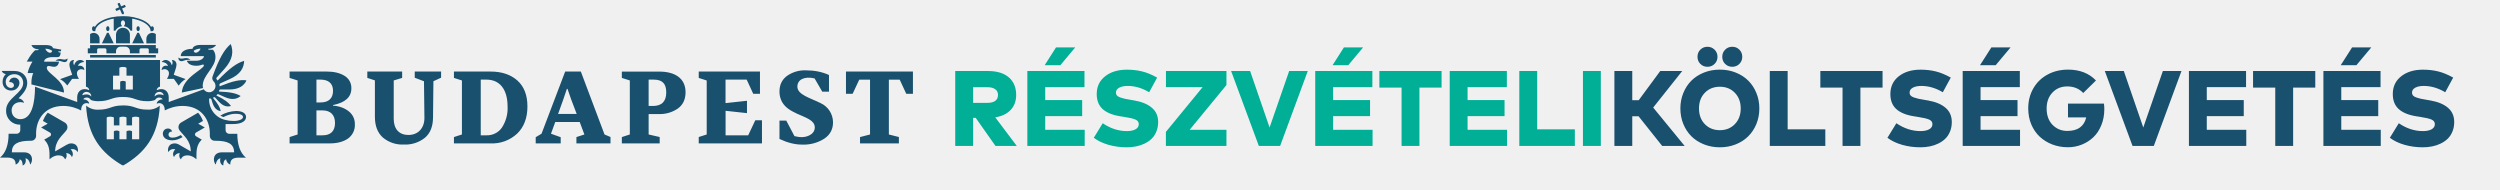
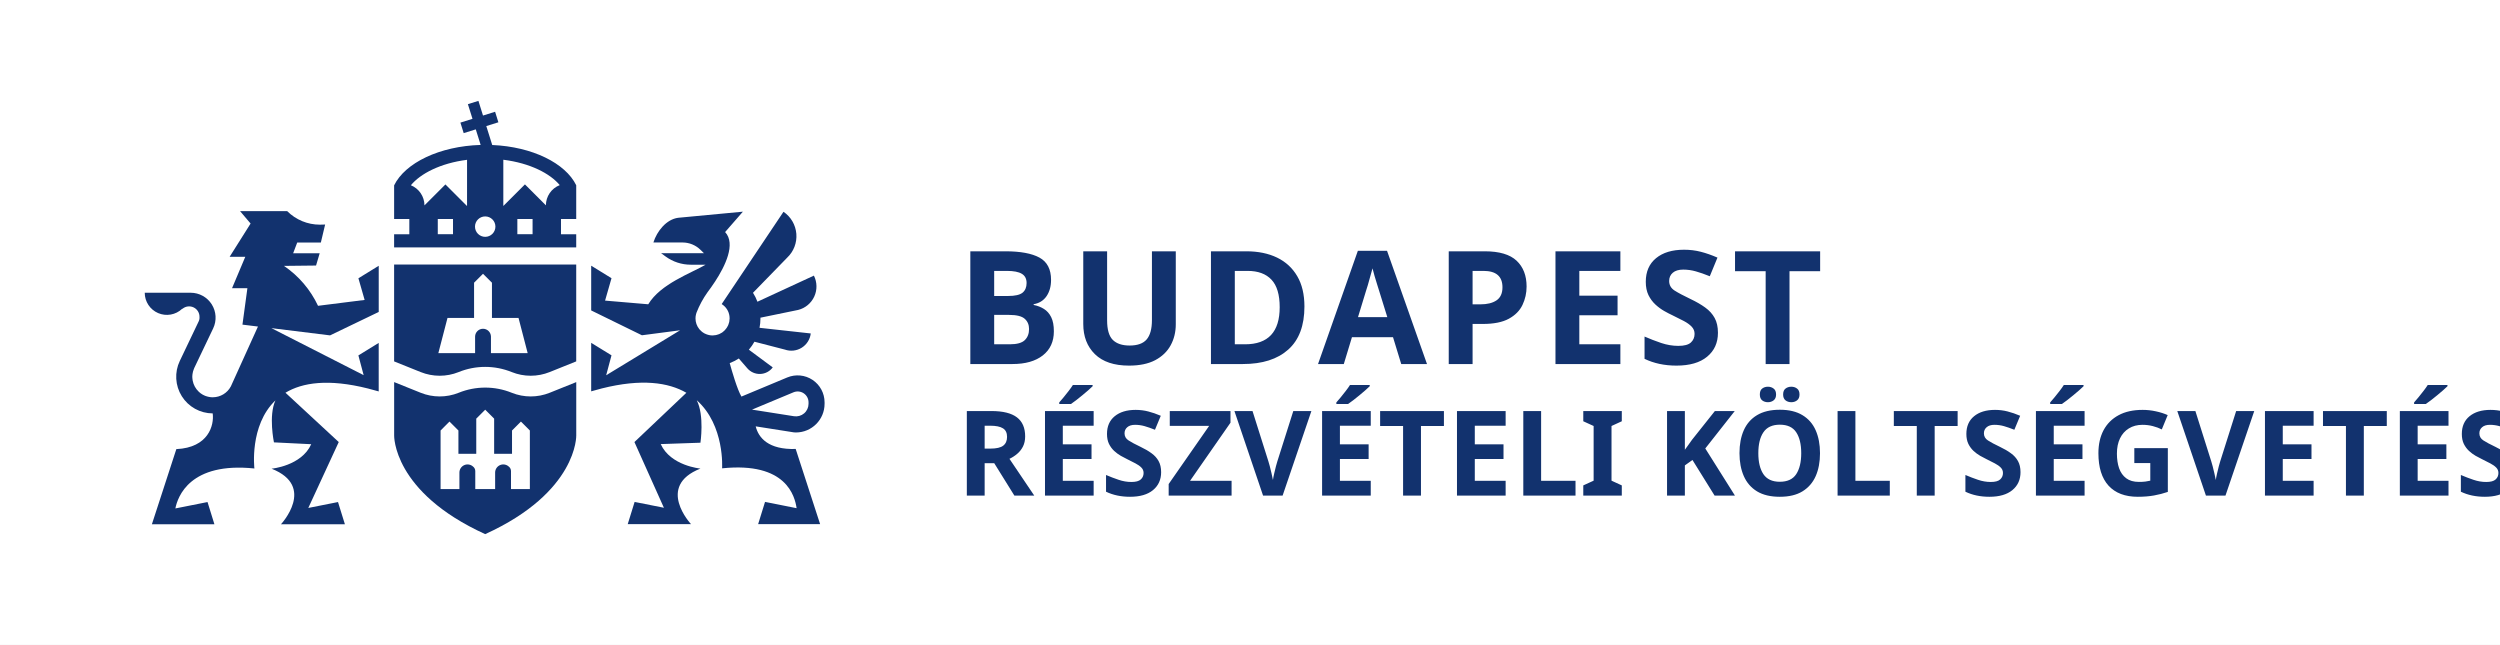
- <svg xmlns="http://www.w3.org/2000/svg" width="514" height="39" viewBox="0 0 514 39" fill="none">
-   <path fill-rule="evenodd" clip-rule="evenodd" d="M65.06 22.7V27.82H66.33C67.99 27.82 68.88 26.94 68.88 25.28C68.88 23.64 67.97 22.7 66.32 22.7H65.06ZM65.93 21.06C67.57 21.06 68.47 20.22 68.47 18.66C68.47 17.19 67.57 16.37 65.93 16.37H65.06V21.06H65.93ZM68.47 21.6V21.72C69.82 21.82 70.92 22.24 71.74 22.92C72.129 23.231 72.441 23.627 72.653 24.078C72.864 24.529 72.969 25.022 72.96 25.52C72.995 26.097 72.882 26.674 72.632 27.195C72.381 27.717 72.002 28.166 71.53 28.5C70.57 29.15 69.34 29.48 67.83 29.48H59.54V28.18L61.19 27.65V16.54L59.54 16.02V14.71H67.18C68.66 14.71 69.88 15 70.82 15.58C71.27 15.844 71.64 16.226 71.89 16.683C72.14 17.141 72.261 17.659 72.24 18.18C72.24 19.95 70.99 21.1 68.47 21.6ZM75.52 16.02V14.71H82.68V16.02L80.95 16.54V24.44C80.95 26.54 82.08 27.75 83.97 27.75C85.97 27.75 87.27 26.34 87.26 24.24L87.17 16.71L85.27 15.98V14.7H90.69V15.97L89.11 16.7L89.03 24.23C89 26.06 88.44 27.43 87.33 28.35C86.108 29.31 84.582 29.796 83.03 29.72C81.459 29.797 79.916 29.28 78.71 28.27C77.62 27.29 77.08 25.87 77.08 24.02V16.53L75.52 16.01V16.02ZM100.03 27.82C100.647 27.841 101.259 27.707 101.811 27.431C102.363 27.156 102.837 26.746 103.19 26.24C104.027 24.956 104.437 23.441 104.36 21.91C104.36 18.33 102.71 16.37 100.03 16.37H98.84V27.82H100.03ZM93.33 29.48V28.18L94.97 27.65V16.54L93.33 16.02V14.71H100.86C103.17 14.71 105 15.33 106.38 16.56C107.75 17.79 108.44 19.56 108.44 21.89C108.44 24.24 107.73 26.11 106.34 27.46C105.608 28.146 104.746 28.678 103.805 29.025C102.863 29.372 101.862 29.527 100.86 29.48H93.33ZM118.57 23.43L117.42 20.41L116.68 18.27H116.55L115.82 20.43L114.74 23.43H118.57ZM114.16 25.09L113.28 27.49L115.28 28.21V29.48H110.14V28.21L111.34 27.49L116.2 14.71H119.42L124.29 27.65L125.52 28.17V29.48H118.51V28.18L120.15 27.65L119.19 25.09H114.16ZM134.21 21.79C136.07 21.79 136.98 20.85 136.98 18.99C136.98 17.19 136.17 16.37 134.42 16.37H133.36V21.78H134.21V21.79ZM129.49 16.54L127.85 16.02V14.72H135.55C138.81 14.72 140.95 16.12 140.95 18.97C140.95 20.43 140.43 21.53 139.39 22.3C138.203 23.118 136.78 23.522 135.34 23.45H133.36V27.65L135.63 28.17V29.48H127.85V28.18L129.49 27.65V16.54ZM143.66 28.17L145.3 27.65V16.55L143.66 16.02V14.71H156.25V19.29H154.87L153.52 16.37H149.17V21.2L153.58 20.72V23.26L149.18 22.78V27.82H153.83L155.29 24.72H156.66V29.48H143.66V28.17ZM160.26 24.8H161.66L163.34 27.99C164.51 28.29 165.48 28.26 166.3 27.88C167.1 27.51 167.52 26.94 167.52 26.18C167.5 24.72 165.72 24.22 163.88 23.38C162.63 22.78 161.53 22.22 160.8 20.98C160.433 20.316 160.247 19.568 160.26 18.81C160.26 17.43 160.78 16.37 161.8 15.61C162.93 14.814 164.289 14.41 165.67 14.46C167.44 14.46 169.02 14.77 170.44 15.42V18.85H169.06L167.48 16.12C165.34 15.62 163.94 16.39 163.94 17.81C163.94 19.49 166.61 20.14 168.67 21.18C169.44 21.52 170.096 22.076 170.557 22.78C171.019 23.485 171.266 24.308 171.27 25.15C171.27 26.59 170.67 27.71 169.46 28.52C168.105 29.376 166.521 29.798 164.92 29.73C163.4 29.73 161.86 29.33 160.26 28.57V24.8ZM187.7 14.71V19.29H186.33L184.98 16.38H182.75V27.65L184.81 28.17V29.48H176.82V28.18L178.88 27.65V16.38H176.66L175.3 19.28H173.93V14.71H187.7Z" fill="#19506E" />
-   <mask id="mask0" mask-type="alpha" maskUnits="userSpaceOnUse" x="0" y="0" width="51" height="35">
-     <path d="M0 0.59H50.7V34.06H0V0.59Z" fill="white" />
-   </mask>
-   <g mask="url(#mask0)">
-     <path fill-rule="evenodd" clip-rule="evenodd" d="M32.82 19.41C32.41 19.41 32.07 19.54 31.79 19.84C31.79 19.24 32.24 18.89 32.81 18.89C33.28 18.89 33.63 19.24 33.63 19.59C33.376 19.472 33.1 19.411 32.82 19.41ZM27.32 18.41H25.85V16.79C25.85 16.79 25.69 16.63 25.28 16.63C24.88 16.63 24.71 16.79 24.71 16.79V18.41H23.24V15.56H24.54V13.93C24.54 13.93 24.79 13.76 25.28 13.76C25.77 13.76 26.01 13.93 26.01 13.93V15.56H27.31V18.41H27.32ZM17.75 19.41C17.49 19.41 17.18 19.47 16.93 19.59C16.93 19.24 17.28 18.89 17.76 18.89C18.32 18.89 18.77 19.25 18.77 19.84C18.49 19.54 18.15 19.41 17.75 19.41ZM47.87 25.51C50.02 25.51 50.59 24.68 50.59 24.05C50.59 23.31 49.84 22.82 48.55 22.82C47.405 22.855 46.287 23.178 45.3 23.76C45.5 23.88 45.71 23.98 45.94 24.07C46.72 23.67 47.54 23.39 48.46 23.39C49.48 23.39 49.96 23.69 49.96 24.05C49.96 24.49 49.23 24.87 48.04 24.87C47.4 24.87 46.86 24.8 46.38 24.67C45.381 24.459 44.491 23.897 43.871 23.086C43.251 22.275 42.942 21.269 43 20.25L43.21 20.24C43.31 20.23 43.41 20.29 43.45 20.39L43.71 21.21C44.09 22.35 44.71 22.74 45.38 22.85C45.25 22.12 44.85 21.4 43.78 20.11L43.98 20C44.019 19.979 44.063 19.972 44.107 19.979C44.15 19.986 44.19 20.008 44.22 20.04L44.95 20.84C45.89 21.88 46.72 22.01 47.49 21.79C47 21.09 46.24 20.49 44.48 19.63L44.65 19.43C44.678 19.395 44.716 19.369 44.76 19.358C44.803 19.348 44.849 19.352 44.89 19.37L46.18 19.94C47.74 20.64 48.73 20.36 49.48 19.74C48.58 19.19 47.42 18.92 45 18.82L45.09 18.56C45.11 18.46 45.19 18.4 45.29 18.4H47.09C49.19 18.4 50.17 17.59 50.7 16.52C49.4 16.34 47.96 16.62 45.16 17.75C45.16 17.64 45.14 17.53 45.12 17.43C45.11 17.375 45.118 17.317 45.143 17.267C45.168 17.216 45.209 17.175 45.26 17.15L47.2 16.28C49.48 15.28 50.14 13.93 50.2 12.51C48.7 12.95 47.27 13.96 44.75 16.56C44.689 16.476 44.622 16.395 44.55 16.32C44.502 16.268 44.476 16.2 44.476 16.13C44.476 16.06 44.502 15.992 44.55 15.94L46.11 14.21C47.95 12.17 48.01 10.51 47.44 9.05C46.11 10.19 45.11 11.88 43.7 15.74C43.638 15.909 43.626 16.092 43.665 16.267C43.704 16.443 43.792 16.603 43.92 16.73C44.051 16.86 44.153 17.016 44.219 17.188C44.286 17.36 44.315 17.544 44.305 17.729C44.296 17.913 44.247 18.093 44.163 18.257C44.079 18.421 43.961 18.566 43.817 18.681C43.673 18.797 43.507 18.881 43.328 18.927C43.15 18.974 42.964 18.982 42.782 18.952C42.6 18.922 42.426 18.853 42.273 18.751C42.119 18.649 41.989 18.516 41.89 18.36L34.69 20.98V20.02C34.69 18.98 34.05 18.32 33.19 18.32C32.78 18.32 32.49 18.42 32.22 18.55C32.22 18.21 32.51 17.9 32.9 17.81V12.34H17.67V17.81C18.06 17.91 18.35 18.21 18.35 18.55C18.047 18.396 17.71 18.32 17.37 18.33C16.51 18.33 15.87 18.98 15.87 20.03V20.98L7.2 17.82C7.2 21.2 6.52 24.5 4.19 24.5C3.14 24.5 2.39 23.76 2.39 22.7C2.39 21.71 3.13 21 4.19 21C4.47 21 4.74 21.05 4.96 21.14C4.83 20.67 4.38 20.31 3.82 20.21C4.68 19.31 5.6 18.37 5.6 17.05C5.6 15.76 4.66 14.59 3 14.59H0.34C0.49 14.96 0.88 15.19 1.2 15.24C0.78 15.64 0.53 16.18 0.53 16.82C0.53 17.97 1.34 18.62 2.3 18.62C3.42 18.62 4 17.72 4 17.05C4 16.43 3.56 15.96 2.92 15.96C2.29 15.96 1.91 16.45 1.91 16.86C2.53 16.86 2.87 17.16 2.87 17.56C2.87 17.88 2.58 18.08 2.26 18.08C1.64 18.08 1.17 17.59 1.17 16.82C1.17 15.92 1.92 15.25 2.97 15.25C3.97 15.25 4.77 15.98 4.77 17.05C4.77 19.18 1.25 20.14 1.25 22.7C1.232 23.089 1.294 23.477 1.434 23.84C1.575 24.203 1.789 24.534 2.064 24.809C2.338 25.085 2.668 25.3 3.03 25.442C3.393 25.583 3.781 25.647 4.17 25.63V26.77C4.17 27.17 3.84 27.5 3.44 27.5H1.77C1.77 29.87 1.11 31.52 0 32.4H1.42C2.73 32.4 3.22 32.82 3.22 33.84C3.68 33.69 4.04 33.2 4.04 32.76C4.51 32.89 4.66 33.38 4.66 34.06C5.31 33.78 5.41 32.96 5.22 32.56C5.69 32.56 6.12 33.13 6.19 33.84C6.44 33.6 6.58 33.18 6.58 32.77C6.58 31.91 6 31.32 4.96 31.32H2.43C2.43 29.61 3.63 28.94 6.25 28.94H6.42C6.685 28.94 6.94 28.835 7.127 28.647C7.315 28.46 7.42 28.205 7.42 27.94V27.42C7.42 24.78 9.02 21.78 13.02 21.78C14.55 21.78 15.78 22.24 16.68 22.71C16.68 21.73 17.15 21.2 17.81 21.2C17.98 21.2 18.16 21.23 18.33 21.32C18.33 20.86 17.79 20.43 17.13 20.43C17.18 20.26 17.45 20.05 17.83 20.05C18.17 20.05 18.45 20.19 18.69 20.56C19.11 20.72 19.61 20.81 20.2 20.81C22.74 20.81 22.74 19.94 25.28 19.94C27.82 19.94 27.82 20.81 30.36 20.81C30.95 20.81 31.46 20.71 31.87 20.56C32.11 20.19 32.39 20.05 32.73 20.05C33.11 20.05 33.38 20.26 33.43 20.43C32.77 20.43 32.23 20.86 32.23 21.33C32.4 21.23 32.58 21.2 32.74 21.2C33.41 21.2 33.88 21.73 33.88 22.7C34.78 22.24 36.01 21.78 37.54 21.78C41.54 21.78 43.14 24.78 43.14 27.42V27.94C43.14 28.205 43.245 28.46 43.433 28.647C43.62 28.835 43.875 28.94 44.14 28.94H44.32C46.92 28.94 48.13 29.61 48.13 31.32H45.6C44.56 31.32 43.98 31.91 43.98 32.77C43.98 33.18 44.12 33.6 44.38 33.84C44.44 33.13 44.88 32.56 45.34 32.56C45.15 32.96 45.25 33.78 45.91 34.06C45.91 33.38 46.05 32.89 46.51 32.76C46.51 33.2 46.88 33.69 47.34 33.84C47.34 32.82 47.83 32.41 49.14 32.41H50.56C49.46 31.52 48.79 29.87 48.79 27.51H47.12C46.924 27.51 46.736 27.432 46.597 27.293C46.458 27.154 46.38 26.966 46.38 26.77V25.51H47.88H47.87ZM12.35 16.27C12.98 16.61 13.43 17.05 13.83 17.58L14.83 16.21H16.23C15.98 15.8 15.82 15.47 15.82 15.06C15.82 14.59 16.2 14.23 16.74 14.23C17 14.23 17.21 14.31 17.33 14.41C17.33 13.77 16.83 13.51 16.47 13.51C16.32 13.51 16.11 13.51 16.03 13.55C16.17 13.03 16.79 12.75 17.33 12.75C17.238 12.619 17.115 12.512 16.972 12.439C16.829 12.366 16.671 12.328 16.51 12.33C15.96 12.33 15.4 12.73 15.25 13.43C15.139 13.269 15.079 13.079 15.075 12.883C15.072 12.688 15.125 12.495 15.23 12.33C14.69 12.33 14.27 12.64 14.27 13.33C14.27 13.76 14.63 14.76 14.84 15.38L12.35 16.27ZM20.47 7.97C20.471 7.744 20.407 7.522 20.288 7.329C20.169 7.137 19.998 6.982 19.794 6.882C19.591 6.782 19.364 6.741 19.139 6.763C18.914 6.786 18.699 6.872 18.52 7.01V8.91H20.47V7.97ZM11.43 12.47V12.49H11.79C12.61 12.49 12.83 12.77 13.29 12.77C13.69 12.77 13.98 12.39 13.84 12C13.74 12.14 13.52 12.25 13.26 12.25C12.91 12.25 12.66 12.13 12.3 12.13C11.93 12.13 11.62 12.28 11.43 12.47ZM19.97 10.23C19.97 10.07 20.1 9.94 20.27 9.94H21.59C21.75 9.94 21.88 10.07 21.88 10.23V10.97H23.85V10.53C23.85 10.01 24.27 9.6 24.78 9.6H25.78C26.29 9.6 26.71 10.01 26.71 10.53V10.97H28.68V10.23C28.68 10.07 28.81 9.94 28.98 9.94H30.3C30.46 9.94 30.59 10.07 30.59 10.23V10.97H32.52V9.94H32.04V9.26H18.52V9.94H18.05V10.97H19.97V10.23ZM18.52 11.83H32.04V11.31H18.52V11.82V11.83ZM40.28 27.26L42.11 26.21L40.75 25.43L41.73 24.87C41.505 24.246 41.166 23.669 40.73 23.17L37.23 25.19C37.098 25.269 36.984 25.374 36.895 25.5C36.806 25.625 36.745 25.768 36.715 25.919C36.685 26.07 36.687 26.225 36.72 26.375C36.754 26.525 36.818 26.666 36.91 26.79C37.72 27.88 39.22 28.87 39.22 31.13L36.87 29.77C36.54 29.57 36.22 29.48 35.93 29.48C34.97 29.48 34.53 30.11 34.53 30.9C34.53 31.02 34.55 31.18 34.58 31.3C34.81 30.84 35.44 30.5 36.04 30.72C35.896 30.842 35.781 30.993 35.701 31.164C35.622 31.335 35.58 31.521 35.58 31.71C35.58 31.91 35.65 32.11 35.78 32.3C35.91 31.88 36.38 31.48 36.97 31.48C36.76 31.9 36.83 32.4 37.17 32.76C37.44 32.19 37.87 31.94 38.56 31.94C39.57 31.94 40.39 32.76 40.39 32.76V31.76C40.39 30.23 40.79 29.38 41.49 28.71L40.29 28.01C40.226 27.971 40.173 27.916 40.136 27.85C40.099 27.784 40.08 27.71 40.08 27.635C40.08 27.56 40.099 27.486 40.136 27.42C40.173 27.355 40.226 27.299 40.29 27.26H40.28ZM10.72 10.45C10.72 10.6 10.59 10.85 10.31 10.85C9.88 10.85 9.43 10.41 9.31 10.01C9.97 10.01 10.47 10.24 10.72 10.45ZM5.78 14.65L5.68 15.02H6.83C6.575 15.649 6.449 16.322 6.46 17V17.36L13.16 19.03C13.16 16.4 9.62 15.13 9.62 13.95C9.62 13.71 9.75 13.57 10.01 13.57C10.34 13.57 10.71 13.73 11.13 13.73C11.73 13.73 12.03 13.29 12.15 12.68H9.07C9.07 12.19 9.64 11.74 10.85 11.74H11.86C12.15 11.74 12.35 11.54 12.39 11.28L12.48 10.82L12.15 10.76C12.101 10.751 12.056 10.725 12.023 10.687C11.99 10.649 11.972 10.6 11.97 10.55H12.52L12.59 10.2L10.87 9.9C10.87 9.64 10.57 9.26 9.32 9.26H6.46C6.46 9.26 6.72 10.14 7.95 10.14C7.95 10.26 7.86 10.32 7.7 10.32H7.22C6.7 10.81 6.26 11.35 5.72 12.31L5.5 12.67H6.67C6.28 13.285 5.977 13.951 5.77 14.65H5.78ZM35.39 28.85C36.23 28.85 36.79 28.6 37.54 28.19L37.17 27.77C36.52 28.12 36.05 28.3 35.39 28.3C34.93 28.3 34.64 28.04 34.64 27.67C34.64 27.27 34.94 27.04 35.39 27.04C35.28 26.7 35.02 26.42 34.56 26.42C33.92 26.42 33.48 26.87 33.48 27.49C33.48 28.24 34.14 28.85 35.39 28.85ZM28.62 28.63H27.15V27C27.15 27 26.99 26.84 26.58 26.84C26.18 26.84 26.01 27 26.01 27V28.63H24.55V27C24.55 27 24.38 26.84 23.98 26.84C23.57 26.84 23.41 27 23.41 27V28.63H21.94V24.15C21.94 24.15 22.18 23.99 22.67 23.99C23.16 23.99 23.41 24.15 23.41 24.15V25.78H24.55V24.15C24.55 24.15 24.79 23.99 25.28 23.99C25.77 23.99 26.01 24.15 26.01 24.15V25.78H27.15V24.15C27.15 24.15 27.4 23.99 27.89 23.99C28.37 23.99 28.62 24.15 28.62 24.15V28.63ZM25.28 21.68C22.74 21.68 22.74 22.55 20.2 22.55C19.29 22.596 18.397 22.296 17.7 21.71C18.03 27.95 20.73 31.43 25.28 34.06C29.83 31.43 32.53 27.95 32.86 21.71C32.161 22.293 31.268 22.589 30.36 22.54C27.82 22.54 27.82 21.67 25.28 21.67V21.68ZM14.63 29.48C14.34 29.48 14.03 29.58 13.69 29.77L11.34 31.13C11.34 28.87 12.84 27.88 13.65 26.79C13.741 26.666 13.805 26.524 13.838 26.374C13.871 26.223 13.872 26.067 13.841 25.917C13.81 25.766 13.747 25.623 13.658 25.498C13.568 25.373 13.453 25.268 13.32 25.19L9.82 23.17C9.387 23.67 9.051 24.247 8.83 24.87L9.81 25.43L8.45 26.21L10.28 27.26C10.57 27.43 10.57 27.86 10.28 28.02L9.08 28.72C9.78 29.38 10.18 30.23 10.18 31.76V32.76C10.18 32.76 10.98 31.94 12 31.94C12.7 31.94 13.12 32.19 13.4 32.76C13.73 32.4 13.8 31.9 13.6 31.48C14.19 31.48 14.66 31.88 14.78 32.3C14.92 32.12 14.98 31.91 14.98 31.71C14.98 31.29 14.77 30.91 14.52 30.72C15.12 30.51 15.76 30.84 15.98 31.29C16.02 31.19 16.03 31.02 16.03 30.9C16.03 30.11 15.59 29.48 14.63 29.48ZM30.09 7.97V8.92H32.04V7.01C31.861 6.872 31.646 6.786 31.421 6.763C31.196 6.741 30.969 6.782 30.766 6.882C30.562 6.982 30.391 7.137 30.272 7.329C30.152 7.522 30.09 7.744 30.09 7.97ZM19.26 6.41H19.6C19.6 6.01 19.74 5.71 20.02 5.39C20.3 5.06 20.7 4.76 21.22 4.5C21.904 4.174 22.632 3.949 23.38 3.83V6.31H23.72C23.99 5.81 24.48 5.46 25.07 5.39V5.29C24.999 5.226 24.943 5.147 24.905 5.059C24.867 4.971 24.848 4.876 24.85 4.78C24.85 4.45 25.05 4.18 25.28 4.18C25.51 4.18 25.71 4.45 25.71 4.78C25.71 5 25.62 5.19 25.49 5.3V5.39C26.08 5.46 26.58 5.82 26.84 6.31H27.18V3.83C27.98 3.97 28.72 4.2 29.34 4.5C29.86 4.76 30.26 5.06 30.54 5.39C30.82 5.72 30.96 6.05 30.96 6.41H31.3C31.49 6.41 31.64 6.19 31.64 5.91C31.64 5.63 31.49 5.4 31.3 5.4C31.2 5.4 31.13 5.45 31.06 5.54C30.78 5.04 30.25 4.57 29.49 4.2C28.174 3.595 26.738 3.295 25.29 3.32C23.69 3.32 22.19 3.63 21.07 4.2C20.32 4.57 19.78 5.03 19.5 5.54C19.44 5.44 19.35 5.39 19.26 5.39C19.07 5.39 18.92 5.62 18.92 5.9C18.92 6.18 19.07 6.41 19.26 6.41ZM33.24 14.41C33.408 14.286 33.611 14.219 33.82 14.22C34.36 14.22 34.74 14.59 34.74 15.06C34.74 15.47 34.58 15.8 34.32 16.21H35.74L36.74 17.61C37.11 17.09 37.54 16.62 38.16 16.25L35.72 15.38C35.92 14.76 36.29 13.76 36.29 13.33C36.29 12.64 35.87 12.33 35.33 12.33C35.56 12.67 35.52 13.15 35.31 13.43C35.258 13.13 35.104 12.857 34.875 12.657C34.645 12.457 34.354 12.341 34.05 12.33C33.891 12.331 33.735 12.369 33.594 12.442C33.453 12.515 33.332 12.621 33.24 12.75C33.77 12.75 34.39 13.03 34.53 13.55C34.386 13.515 34.238 13.498 34.09 13.5C33.974 13.501 33.86 13.526 33.755 13.572C33.649 13.618 33.553 13.685 33.474 13.77C33.395 13.854 33.333 13.953 33.293 14.061C33.253 14.169 33.235 14.285 33.24 14.4V14.41ZM23.8 2.06C23.86 2.19 23.93 2.26 23.93 2.26L24.66 1.94L25.06 2.84C25.092 2.888 25.14 2.922 25.195 2.938C25.25 2.953 25.309 2.948 25.361 2.924C25.413 2.9 25.454 2.858 25.478 2.806C25.502 2.754 25.506 2.695 25.49 2.64L25.1 1.75L25.84 1.43C25.84 1.43 25.84 1.33 25.78 1.2C25.72 1.07 25.64 1 25.64 1L24.91 1.31L24.59 0.58C24.59 0.58 24.49 0.58 24.36 0.64C24.23 0.7 24.16 0.77 24.16 0.77L24.48 1.5L23.74 1.82C23.74 1.82 23.74 1.92 23.8 2.06ZM40.24 10.84C40.134 10.838 40.032 10.795 39.956 10.721C39.88 10.646 39.835 10.546 39.83 10.44C40.08 10.24 40.58 10 41.24 10C41.12 10.4 40.67 10.84 40.24 10.84ZM40.34 12.49H38.42C38.62 13.21 39.47 13.52 40.34 13.52C40.84 13.52 41.29 13.42 41.67 13.28C41.79 13.23 41.92 13.32 41.92 13.44C41.92 14.26 37.56 15.89 37.38 19.03L41.76 18.1C41.708 17.956 41.681 17.803 41.68 17.65C41.68 15.42 44.3 13.95 44.3 11.73C44.3 11.01 44.07 10.55 43.77 10.22H43.03C42.87 10.22 42.78 10.16 42.78 10.04C43.98 10.04 44.44 9.24 44.44 9.24H41.14C40.13 9.24 39.59 9.69 39.59 10.04C37.97 10.04 37.16 10.7 37.16 11.54H41.93C41.93 11.94 41.36 12.49 40.33 12.49H40.34ZM37.27 12.59C37.73 12.59 37.95 12.29 38.77 12.29H39.13V12.28C38.95 12.09 38.63 11.94 38.27 11.94C37.91 11.94 37.66 12.06 37.3 12.06C37.04 12.06 36.82 11.95 36.72 11.81C36.59 12.2 36.88 12.58 37.27 12.58V12.59ZM23.38 8.91L22.33 6.75H22L20.95 8.91H23.38ZM28.74 5.9C28.74 5.62 28.59 5.39 28.4 5.39C28.2 5.39 28.06 5.62 28.06 5.89C28.06 6.18 28.21 6.4 28.4 6.4C28.59 6.4 28.74 6.18 28.74 5.9ZM22.5 5.89C22.5 5.61 22.35 5.38 22.16 5.38C21.97 5.38 21.82 5.61 21.82 5.89C21.82 6.17 21.97 6.4 22.16 6.4C22.36 6.4 22.51 6.17 22.51 5.89H22.5ZM25.28 5.71C24.49 5.71 23.85 6.35 23.85 7.14V8.91H26.71V7.15C26.71 6.35 26.07 5.72 25.28 5.72V5.71ZM29.61 8.91L28.57 6.75H28.23L27.18 8.91H29.61Z" fill="#19506E" />
+ <svg xmlns="http://www.w3.org/2000/svg" width="570" height="147" viewBox="0 0 570 147">
+   <defs>
+     <style>.a{fill:#fff;}.b,.c,.d{fill:#12326e;}.c{font-size:36px;font-family:SourceSansPro-Bold, Source Sans Pro;font-weight:700;letter-spacing:0.048em;}.d{font-size:27px;font-family:SourceSansPro-SemiBold, Source Sans Pro;font-weight:600;}</style>
+   </defs>
+   <g transform="translate(-466 429)">
+     <rect class="a" width="570" height="147" transform="translate(466 -429)" />
+     <g transform="translate(1 174)">
+       <g transform="translate(-447.351 -1622.971)">
+         <g transform="translate(862.801 806.641)">
+           <g transform="translate(139.408 273.645)">
+             <path class="b" d="M153.13,304.731l6.05,2.433a11.6,11.6,0,0,0,8.652.008l.016-.008a16.1,16.1,0,0,1,12.092,0,11.582,11.582,0,0,0,8.66,0l6.05-2.433V282.65H153.13Zm12.172-9.909h6.058v-8.032l2.038-2.03,2.038,2.03v8.032h6.058l2.086,8.024h-8.37V299.06a1.809,1.809,0,0,0-3.617,0v3.786h-8.378Z" transform="translate(-153.13 -282.65)" />
+             <path class="b" d="M194.66,315.92l-6.05,2.433a11.582,11.582,0,0,1-8.66,0,16.1,16.1,0,0,0-12.092,0l-.016.008a11.6,11.6,0,0,1-8.652-.008l-6.05-2.433v12.156s-.363,12.9,20.76,22.508c21.123-9.611,20.76-22.508,20.76-22.508Zm-10.585,24.385h-4.294v-4.092a1.3,1.3,0,0,0-.524-1.047,1.856,1.856,0,0,0-3.093,1.353v3.786h-4.527v-4.092a1.3,1.3,0,0,0-.524-1.047,1.856,1.856,0,0,0-3.093,1.353v3.786h-4.294V326.957l2.03-2.038,2.038,2.038v5.317h4.068V324.25l2.038-2.038,2.038,2.038v8.024h4.076v-5.317l2.03-2.038,2.038,2.038v13.349Z" transform="translate(-153.132 -289.118)" />
+           </g>
+           <path class="b" d="M175.5,246.392l-1.353-4.318,2.755-.862-.749-2.4-2.755.862-1.047-3.343-2.4.749L171,240.422l-2.755.862.749,2.4,2.755-.862,1.112,3.553c-9.369.274-17.223,4.092-19.729,9.216v7.677H156.6v3.472H153.13v3h41.52v-3h-3.472v-3.472h3.472v-7.7C192.193,250.533,184.637,246.778,175.5,246.392Zm-8.942,20.341h-3.472v-3.472h3.472Zm3.2-6.469h-.048l-4.882-4.882-4.777,4.777a4.981,4.981,0,0,0-3.1-4.592c2.159-2.626,6.7-5.027,12.809-5.8Zm4.141,7.065A2.328,2.328,0,1,1,176.226,265,2.329,2.329,0,0,1,173.9,267.329Zm10.8-.6h-3.472v-3.472H184.7Zm3.037-6.582-4.777-4.777-4.882,4.882h-.048v-10.5c6.122.765,10.69,3.158,12.865,5.784A4.956,4.956,0,0,0,187.738,260.151Z" transform="translate(-13.722 0)" />
+           <path class="b" d="M255.594,318.031a6.54,6.54,0,0,0,6.525-6.533v-.338a6.146,6.146,0,0,0-8.515-5.671l-10.44,4.358c-.951-1.579-2.215-5.961-2.675-7.629a11.2,11.2,0,0,0,2.078-1.055l1.95,2.248a3.712,3.712,0,0,0,5.784-.217l-5.446-4.036a11.007,11.007,0,0,0,1.273-1.821l6.952,1.8a4.455,4.455,0,0,0,5.889-3.682l-11.681-1.289a10.88,10.88,0,0,0,.209-2.127c0-.064-.008-.121-.008-.177l8.612-1.772a5.518,5.518,0,0,0,3.585-7.822l-12.873,5.953a10.459,10.459,0,0,0-1.015-2.038l7.8-8.016a6.727,6.727,0,0,0-.846-10.457l-14.09,21.042h0a2.994,2.994,0,0,1,.363.266c.04.032.081.073.121.1.072.064.145.129.209.193.048.048.089.1.137.145a1.7,1.7,0,0,1,.153.185c.048.056.089.121.137.185s.073.113.113.169a2.051,2.051,0,0,1,.129.226l.073.145a2.806,2.806,0,0,1,.121.274.149.149,0,0,1,.016.056,3.624,3.624,0,0,1,.193.773c0,.024.008.048.008.073h0c.016.161.032.322.032.483a4.365,4.365,0,0,1-.064.653,1.487,1.487,0,0,1-.032.185,3.282,3.282,0,0,1-.177.564c-.032.073-.056.145-.089.218a3.066,3.066,0,0,1-.25.451,2.281,2.281,0,0,1-.161.226c-.081.1-.169.209-.258.314-.056.064-.113.129-.169.185a4.163,4.163,0,0,1-.5.419c-.032.016-.056.032-.089.048a3.841,3.841,0,0,1-.508.274,2.114,2.114,0,0,1-.2.081,4.636,4.636,0,0,1-.475.145l-.209.048a4.15,4.15,0,0,1-.709.073,3.513,3.513,0,0,1-.411-.024c-.016,0-.032-.008-.056-.008-.121-.016-.234-.032-.346-.056-.008,0-.008,0-.016-.008a3.66,3.66,0,0,1-.878-.306c-.04-.016-.081-.04-.121-.056h0c-.129-.073-.25-.145-.371-.226a3.29,3.29,0,0,1-.266-.2c-.008-.008-.016-.008-.016-.016a3.668,3.668,0,0,1-.4-.387c-.04-.048-.089-.1-.129-.145l-.016-.016a3.866,3.866,0,0,1-.862-2.441c0-.169.016-.338.032-.5V291.5a.15.15,0,0,1,.016-.056,4.016,4.016,0,0,1,.193-.757,21.379,21.379,0,0,1,2.505-4.632c.483-.636,1.088-1.474,1.7-2.417l.008-.008h0c2.3-3.512,4.8-8.6,2.3-11.294l4.052-4.648-14.766,1.394c-2.675.362-4.817,3.021-5.639,5.631h6.654a5.839,5.839,0,0,1,4.06,1.651l.806.789h-9.772l1.039.757a9.732,9.732,0,0,0,5.72,1.869H235c-3.367,1.966-10.263,4.35-13.083,9.023l-9.844-.838,1.466-5.107-4.632-2.852v10.2l11.568,5.663h0l8.7-1.136-16.853,10.255,1.216-4.544-4.632-2.852v11.061h0l2.417-.661c9.111-2.288,15.21-1.361,19.286.991l-11.842,11.23,6.719,14.984-6.678-1.329-1.571,5.067h14.436s-8.088-8.636,2.143-12.672c0,0-6.815-.62-9.055-5.583l9.055-.314s.934-6.187-.838-9.683c6.429,5.72,5.776,15.524,5.776,15.524,14.646-1.531,16.579,6.356,16.99,9.087l-7.2-1.434-1.571,5.067H261.1l-5.567-17.135c-6.235.193-8.483-2.554-9.119-5.156l8.136,1.281A4.832,4.832,0,0,0,255.594,318.031Zm-10.021-5.212,9.458-3.947a2.478,2.478,0,0,1,3.432,2.288v.338a2.871,2.871,0,0,1-3.319,2.828Z" transform="translate(-24.566 -6.097)" />
+           <path class="b" d="M124.8,295.863l11.1-5.341V279.992l-4.632,2.852,1.418,4.938-10.626,1.337a22.656,22.656,0,0,0-7.766-9.1l7.315-.081.83-2.8h-6.05l.926-2.441h5.389l.975-4.109c-.226.016-.967.032-1.192.032a10.541,10.541,0,0,1-7.46-3.085H104.285l2.4,2.828-4.777,7.581h3.569l-3.021,7.162h3.5l-1.128,8.306,3.537.435L102.408,307a3.955,3.955,0,0,1-.226.5l-.008.008h0a4.667,4.667,0,0,1-4.092,2.465c-.008,0-.024.008-.032.008-.129,0-.258-.016-.379-.024a.459.459,0,0,1-.1-.008c-.1-.008-.2-.032-.306-.048l-.25-.048c-.081-.016-.161-.04-.242-.064-.1-.032-.218-.064-.322-.1-.056-.024-.113-.04-.169-.064a5.126,5.126,0,0,1-.475-.226c-.016-.008-.04-.024-.056-.032-.137-.081-.274-.169-.4-.258l-.089-.064a3.469,3.469,0,0,1-.371-.314l-.032-.032a4.647,4.647,0,0,1-1.378-2.522.621.621,0,0,1-.016-.121c-.016-.121-.032-.25-.048-.379-.008-.081-.008-.169-.016-.25,0-.04-.008-.072-.008-.113s.008-.089.008-.137c0-.1.008-.2.016-.3.008-.064.016-.121.024-.185a4.429,4.429,0,0,1,.306-1.152c.008-.016.016-.04.024-.056.032-.072.048-.137.081-.209l4.3-9.006a5.682,5.682,0,0,0-5.132-8.128H82.55a5.049,5.049,0,0,0,8.523,3.665h.073a2.367,2.367,0,0,1,3.891,1.829v.024a1.987,1.987,0,0,1-.193,1.023l-4.3,9.006a8.354,8.354,0,0,0,7.5,11.963c.363,2.707-.967,7.806-8.289,8.144l-5.575,17.135H98.436l-1.571-5.067-7.331,1.458c.532-2.707,3.335-10.642,18.021-9.111,0,0-1.2-9.8,4.793-15.524-1.611,3.472-.338,9.57-.338,9.57l8.5.419c-2.231,4.962-9.047,5.583-9.047,5.583,10.231,4.028,2.143,12.672,2.143,12.672h14.581l-1.571-5.067-6.775,1.345,6.944-15.024-12.148-11.246c3.867-2.328,9.78-3.23,18.8-.967l2.457.669V297.578l-4.632,2.852,1.2,4.5L111.43,294.211l13.373,1.651Z" transform="translate(0 -6.066)" />
+           <text class="c" transform="translate(267.55 296.33)">
+             <tspan x="0" y="0">BUDAPEST</tspan>
+           </text>
+         </g>
+       </g>
+       <text class="d" transform="translate(683 -490)">
+         <tspan x="0" y="0">RÉSZVÉTELI KÖLTSÉGVETÉS</tspan>
+       </text>
+     </g>
  </g>
-   <path d="M196.397 14.6H203.096C204.973 14.6 206.414 15.036 207.419 15.909C208.424 16.782 208.926 17.988 208.926 19.528C208.926 20.76 208.552 21.779 207.804 22.586C207.056 23.393 205.996 23.906 204.625 24.126L209.047 30H204.669L200.61 24.236H200.071V30H196.397V14.6ZM203.052 17.933H200.071V21.145H203.052C203.727 21.145 204.251 21.009 204.625 20.738C204.999 20.467 205.186 20.063 205.186 19.528C205.186 19 204.995 18.604 204.614 18.34C204.24 18.069 203.719 17.933 203.052 17.933ZM223.013 26.689V30H211.221V14.6H222.969V17.911H214.895V20.573H222.496V23.873H214.895V26.689H223.013ZM218.008 13.401H214.785L217.117 9.749H221.066L218.008 13.401ZM237.907 15.953L236.268 18.967C234.823 18.102 233.353 17.669 231.857 17.669C231.131 17.669 230.544 17.79 230.097 18.032C229.657 18.274 229.437 18.615 229.437 19.055C229.437 19.282 229.507 19.477 229.646 19.638C229.785 19.799 230.027 19.939 230.372 20.056C230.724 20.166 231.025 20.25 231.274 20.309C231.523 20.36 231.927 20.434 232.484 20.529C232.499 20.536 232.51 20.54 232.517 20.54C232.532 20.54 232.546 20.544 232.561 20.551C232.576 20.551 232.59 20.551 232.605 20.551L233.243 20.661C234.79 20.932 235.989 21.435 236.84 22.168C237.691 22.894 238.116 23.869 238.116 25.094C238.116 25.805 237.995 26.454 237.753 27.041C237.518 27.62 237.199 28.108 236.796 28.504C236.393 28.9 235.912 29.234 235.355 29.505C234.805 29.776 234.218 29.974 233.595 30.099C232.979 30.224 232.334 30.286 231.659 30.286C230.354 30.286 229.107 30.117 227.919 29.78C226.731 29.443 225.719 28.959 224.883 28.328L226.72 25.336C228.297 26.414 229.954 26.953 231.692 26.953C232.418 26.953 233.005 26.832 233.452 26.59C233.907 26.341 234.134 25.985 234.134 25.523C234.134 25.09 233.903 24.775 233.441 24.577C232.986 24.379 232.202 24.196 231.087 24.027L230.317 23.906C228.696 23.649 227.479 23.143 226.665 22.388C225.851 21.625 225.459 20.566 225.488 19.209C225.517 17.728 226.104 16.543 227.248 15.656C228.392 14.769 229.873 14.325 231.692 14.325C232.799 14.325 233.833 14.442 234.794 14.677C235.762 14.912 236.8 15.337 237.907 15.953ZM252.159 14.6V17.482L244.591 26.689H252.159V30H239.707V27.118L247.264 17.911H239.718V14.6H252.159ZM268.881 14.6L263.194 30H258.816L253.118 14.6H257.023L261.027 26.216L265.053 14.6H268.881ZM282.203 26.689V30H270.411V14.6H282.159V17.911H274.085V20.573H281.686V23.873H274.085V26.689H282.203ZM277.198 13.401H273.975L276.307 9.749H280.256L277.198 13.401ZM296.39 14.6V18.01H291.836V30H288.162V18.01H283.597V14.6H296.39ZM309.853 26.689V30H298.061V14.6H309.809V17.911H301.735V20.573H309.336V23.873H301.735V26.689H309.853ZM323.788 26.59V30H312.37V14.6H316.044V26.59H323.788ZM329.128 14.6V30H325.454V14.6H329.128Z" fill="#00AF96" />
-   <path d="M341.743 30L336.892 23.906H335.594V30H331.92V14.6H335.594V20.595H336.925L341.347 14.6H345.868L339.895 22.113L346.363 30H341.743ZM350.335 14.919C351.347 14.516 352.436 14.314 353.602 14.314C354.768 14.314 355.857 14.516 356.869 14.919C357.881 15.322 358.739 15.876 359.443 16.58C360.154 17.284 360.711 18.131 361.115 19.121C361.518 20.104 361.72 21.163 361.72 22.3C361.72 23.437 361.518 24.5 361.115 25.49C360.711 26.473 360.154 27.316 359.443 28.02C358.739 28.724 357.881 29.278 356.869 29.681C355.857 30.084 354.768 30.286 353.602 30.286C352.436 30.286 351.347 30.084 350.335 29.681C349.323 29.278 348.461 28.724 347.75 28.02C347.046 27.316 346.492 26.473 346.089 25.49C345.685 24.5 345.484 23.437 345.484 22.3C345.484 21.163 345.685 20.104 346.089 19.121C346.492 18.131 347.046 17.284 347.75 16.58C348.461 15.876 349.323 15.322 350.335 14.919ZM356.682 19.077C355.882 18.248 354.856 17.834 353.602 17.834C352.348 17.834 351.317 18.248 350.511 19.077C349.711 19.906 349.312 20.98 349.312 22.3C349.312 23.62 349.711 24.694 350.511 25.523C351.317 26.352 352.348 26.766 353.602 26.766C354.856 26.766 355.882 26.352 356.682 25.523C357.488 24.694 357.892 23.62 357.892 22.3C357.892 20.98 357.488 19.906 356.682 19.077ZM349.587 10.211C349.983 9.815 350.47 9.617 351.05 9.617C351.629 9.617 352.117 9.815 352.513 10.211C352.916 10.607 353.118 11.095 353.118 11.674C353.118 12.253 352.92 12.741 352.524 13.137C352.128 13.533 351.636 13.731 351.05 13.731C350.47 13.731 349.983 13.533 349.587 13.137C349.198 12.741 349.004 12.253 349.004 11.674C349.004 11.095 349.198 10.607 349.587 10.211ZM354.691 10.211C355.087 9.815 355.574 9.617 356.154 9.617C356.733 9.617 357.221 9.815 357.617 10.211C358.013 10.607 358.211 11.095 358.211 11.674C358.211 12.253 358.013 12.741 357.617 13.137C357.221 13.533 356.733 13.731 356.154 13.731C355.574 13.731 355.087 13.537 354.691 13.148C354.295 12.752 354.097 12.261 354.097 11.674C354.097 11.095 354.295 10.607 354.691 10.211ZM375.286 26.59V30H363.868V14.6H367.542V26.59H375.286ZM387.054 14.6V18.01H382.5V30H378.826V18.01H374.261V14.6H387.054ZM401.081 15.953L399.442 18.967C397.997 18.102 396.527 17.669 395.031 17.669C394.305 17.669 393.718 17.79 393.271 18.032C392.831 18.274 392.611 18.615 392.611 19.055C392.611 19.282 392.68 19.477 392.82 19.638C392.959 19.799 393.201 19.939 393.546 20.056C393.898 20.166 394.198 20.25 394.448 20.309C394.697 20.36 395.1 20.434 395.658 20.529C395.672 20.536 395.683 20.54 395.691 20.54C395.705 20.54 395.72 20.544 395.735 20.551C395.749 20.551 395.764 20.551 395.779 20.551L396.417 20.661C397.964 20.932 399.163 21.435 400.014 22.168C400.864 22.894 401.29 23.869 401.29 25.094C401.29 25.805 401.169 26.454 400.927 27.041C400.692 27.62 400.373 28.108 399.97 28.504C399.566 28.9 399.086 29.234 398.529 29.505C397.979 29.776 397.392 29.974 396.769 30.099C396.153 30.224 395.507 30.286 394.833 30.286C393.527 30.286 392.281 30.117 391.093 29.78C389.905 29.443 388.893 28.959 388.057 28.328L389.894 25.336C391.47 26.414 393.128 26.953 394.866 26.953C395.592 26.953 396.178 26.832 396.626 26.59C397.08 26.341 397.308 25.985 397.308 25.523C397.308 25.09 397.077 24.775 396.615 24.577C396.16 24.379 395.375 24.196 394.261 24.027L393.491 23.906C391.87 23.649 390.653 23.143 389.839 22.388C389.025 21.625 388.632 20.566 388.662 19.209C388.691 17.728 389.278 16.543 390.422 15.656C391.566 14.769 393.047 14.325 394.866 14.325C395.973 14.325 397.007 14.442 397.968 14.677C398.936 14.912 399.973 15.337 401.081 15.953ZM415.32 26.689V30H403.528V14.6H415.276V17.911H407.202V20.573H414.803V23.873H407.202V26.689H415.32ZM410.315 13.401H407.092L409.424 9.749H413.373L410.315 13.401ZM425.2 14.314C427.591 14.314 429.501 15.058 430.931 16.547L428.313 19.121C427.47 18.219 426.373 17.768 425.024 17.768C423.785 17.768 422.769 18.19 421.977 19.033C421.185 19.876 420.789 20.965 420.789 22.3C420.789 23.723 421.196 24.848 422.01 25.677C422.831 26.506 423.84 26.92 425.035 26.92C427.191 26.92 428.489 25.992 428.929 24.137H425.178V21.299H432.57C432.621 21.68 432.647 22.065 432.647 22.454C432.647 23.649 432.442 24.746 432.031 25.743C431.628 26.74 431.081 27.565 430.392 28.218C429.703 28.871 428.907 29.377 428.005 29.736C427.11 30.095 426.164 30.275 425.167 30.275C424.03 30.275 422.96 30.084 421.955 29.703C420.958 29.314 420.092 28.779 419.359 28.097C418.633 27.415 418.057 26.575 417.632 25.578C417.214 24.573 417.005 23.481 417.005 22.3C417.005 20.76 417.353 19.385 418.05 18.175C418.747 16.958 419.718 16.012 420.965 15.337C422.212 14.655 423.623 14.314 425.2 14.314ZM448.512 14.6L442.825 30H438.447L432.749 14.6H436.654L440.658 26.216L444.684 14.6H448.512ZM461.834 26.689V30H450.042V14.6H461.79V17.911H453.716V20.573H461.317V23.873H453.716V26.689H461.834ZM476.021 14.6V18.01H471.467V30H467.793V18.01H463.228V14.6H476.021ZM489.484 26.689V30H477.692V14.6H489.44V17.911H481.366V20.573H488.967V23.873H481.366V26.689H489.484ZM484.479 13.401H481.256L483.588 9.749H487.537L484.479 13.401ZM504.378 15.953L502.739 18.967C501.294 18.102 499.824 17.669 498.328 17.669C497.602 17.669 497.015 17.79 496.568 18.032C496.128 18.274 495.908 18.615 495.908 19.055C495.908 19.282 495.977 19.477 496.117 19.638C496.256 19.799 496.498 19.939 496.843 20.056C497.195 20.166 497.495 20.25 497.745 20.309C497.994 20.36 498.397 20.434 498.955 20.529C498.969 20.536 498.98 20.54 498.988 20.54C499.002 20.54 499.017 20.544 499.032 20.551C499.046 20.551 499.061 20.551 499.076 20.551L499.714 20.661C501.261 20.932 502.46 21.435 503.311 22.168C504.161 22.894 504.587 23.869 504.587 25.094C504.587 25.805 504.466 26.454 504.224 27.041C503.989 27.62 503.67 28.108 503.267 28.504C502.863 28.9 502.383 29.234 501.826 29.505C501.276 29.776 500.689 29.974 500.066 30.099C499.45 30.224 498.804 30.286 498.13 30.286C496.824 30.286 495.578 30.117 494.39 29.78C493.202 29.443 492.19 28.959 491.354 28.328L493.191 25.336C494.767 26.414 496.425 26.953 498.163 26.953C498.889 26.953 499.475 26.832 499.923 26.59C500.377 26.341 500.605 25.985 500.605 25.523C500.605 25.09 500.374 24.775 499.912 24.577C499.457 24.379 498.672 24.196 497.558 24.027L496.788 23.906C495.167 23.649 493.95 23.143 493.136 22.388C492.322 21.625 491.929 20.566 491.959 19.209C491.988 17.728 492.575 16.543 493.719 15.656C494.863 14.769 496.344 14.325 498.163 14.325C499.27 14.325 500.304 14.442 501.265 14.677C502.233 14.912 503.27 15.337 504.378 15.953Z" fill="#19506E" />
</svg>
